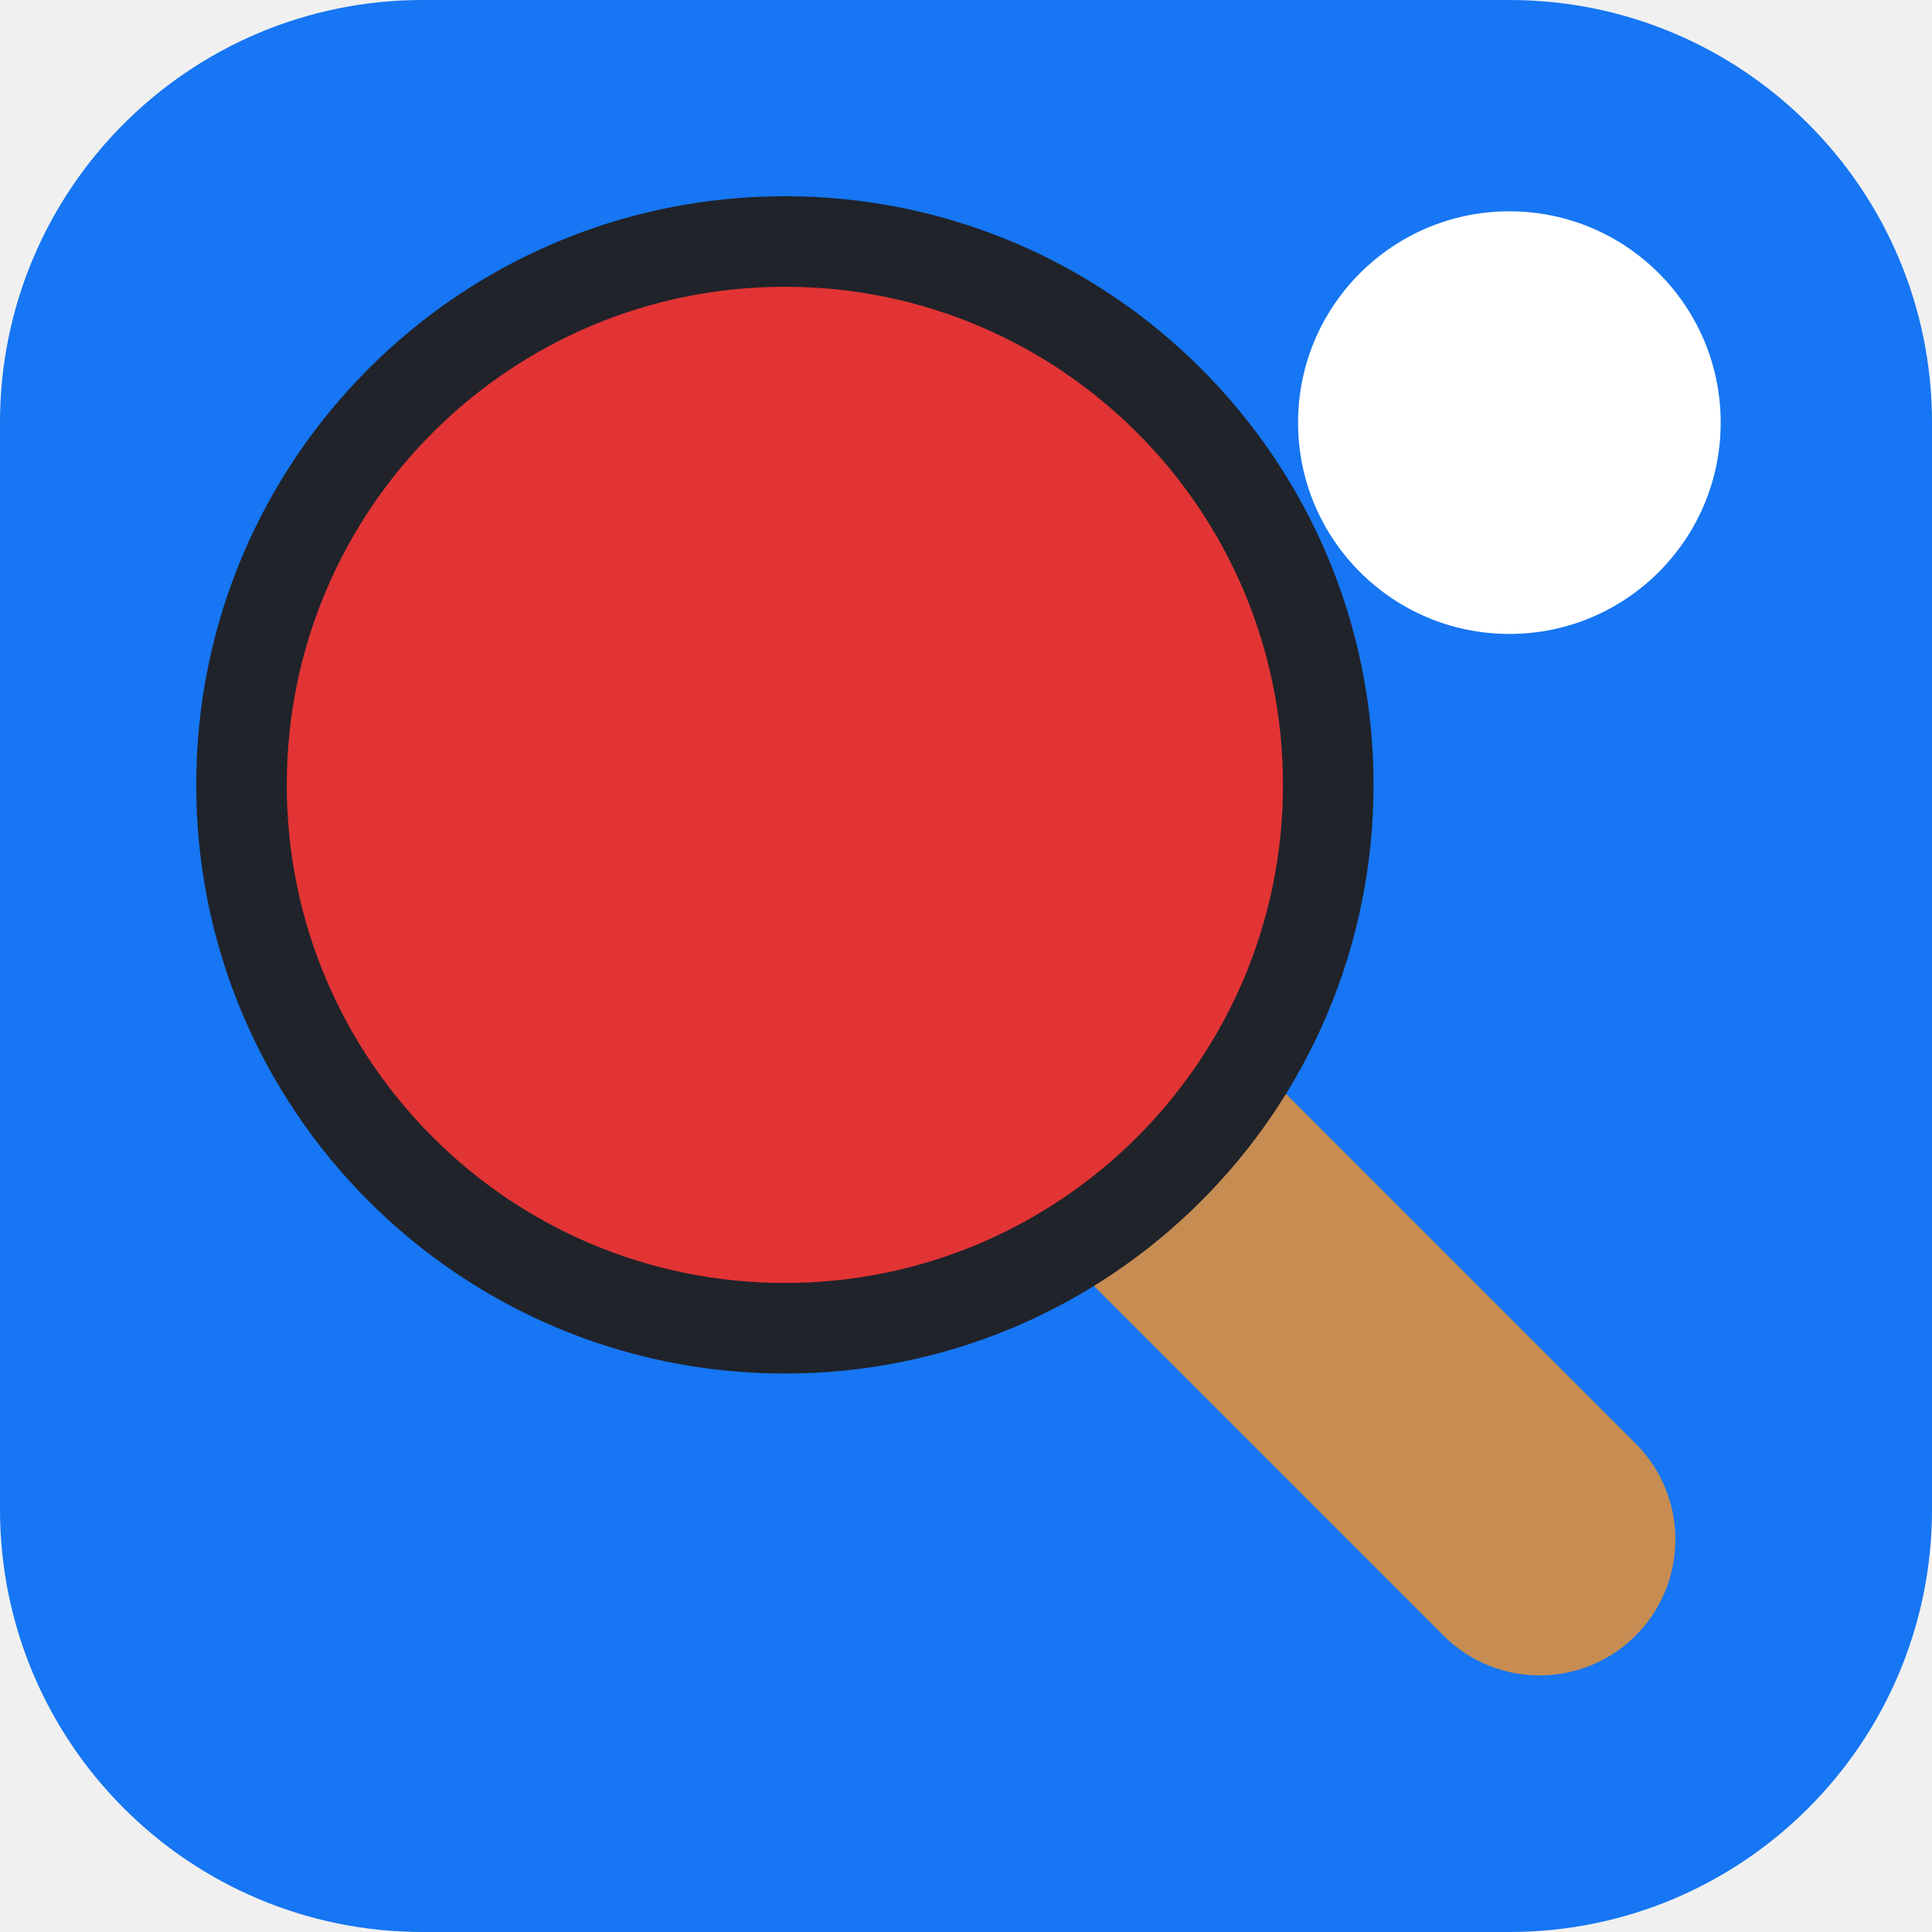
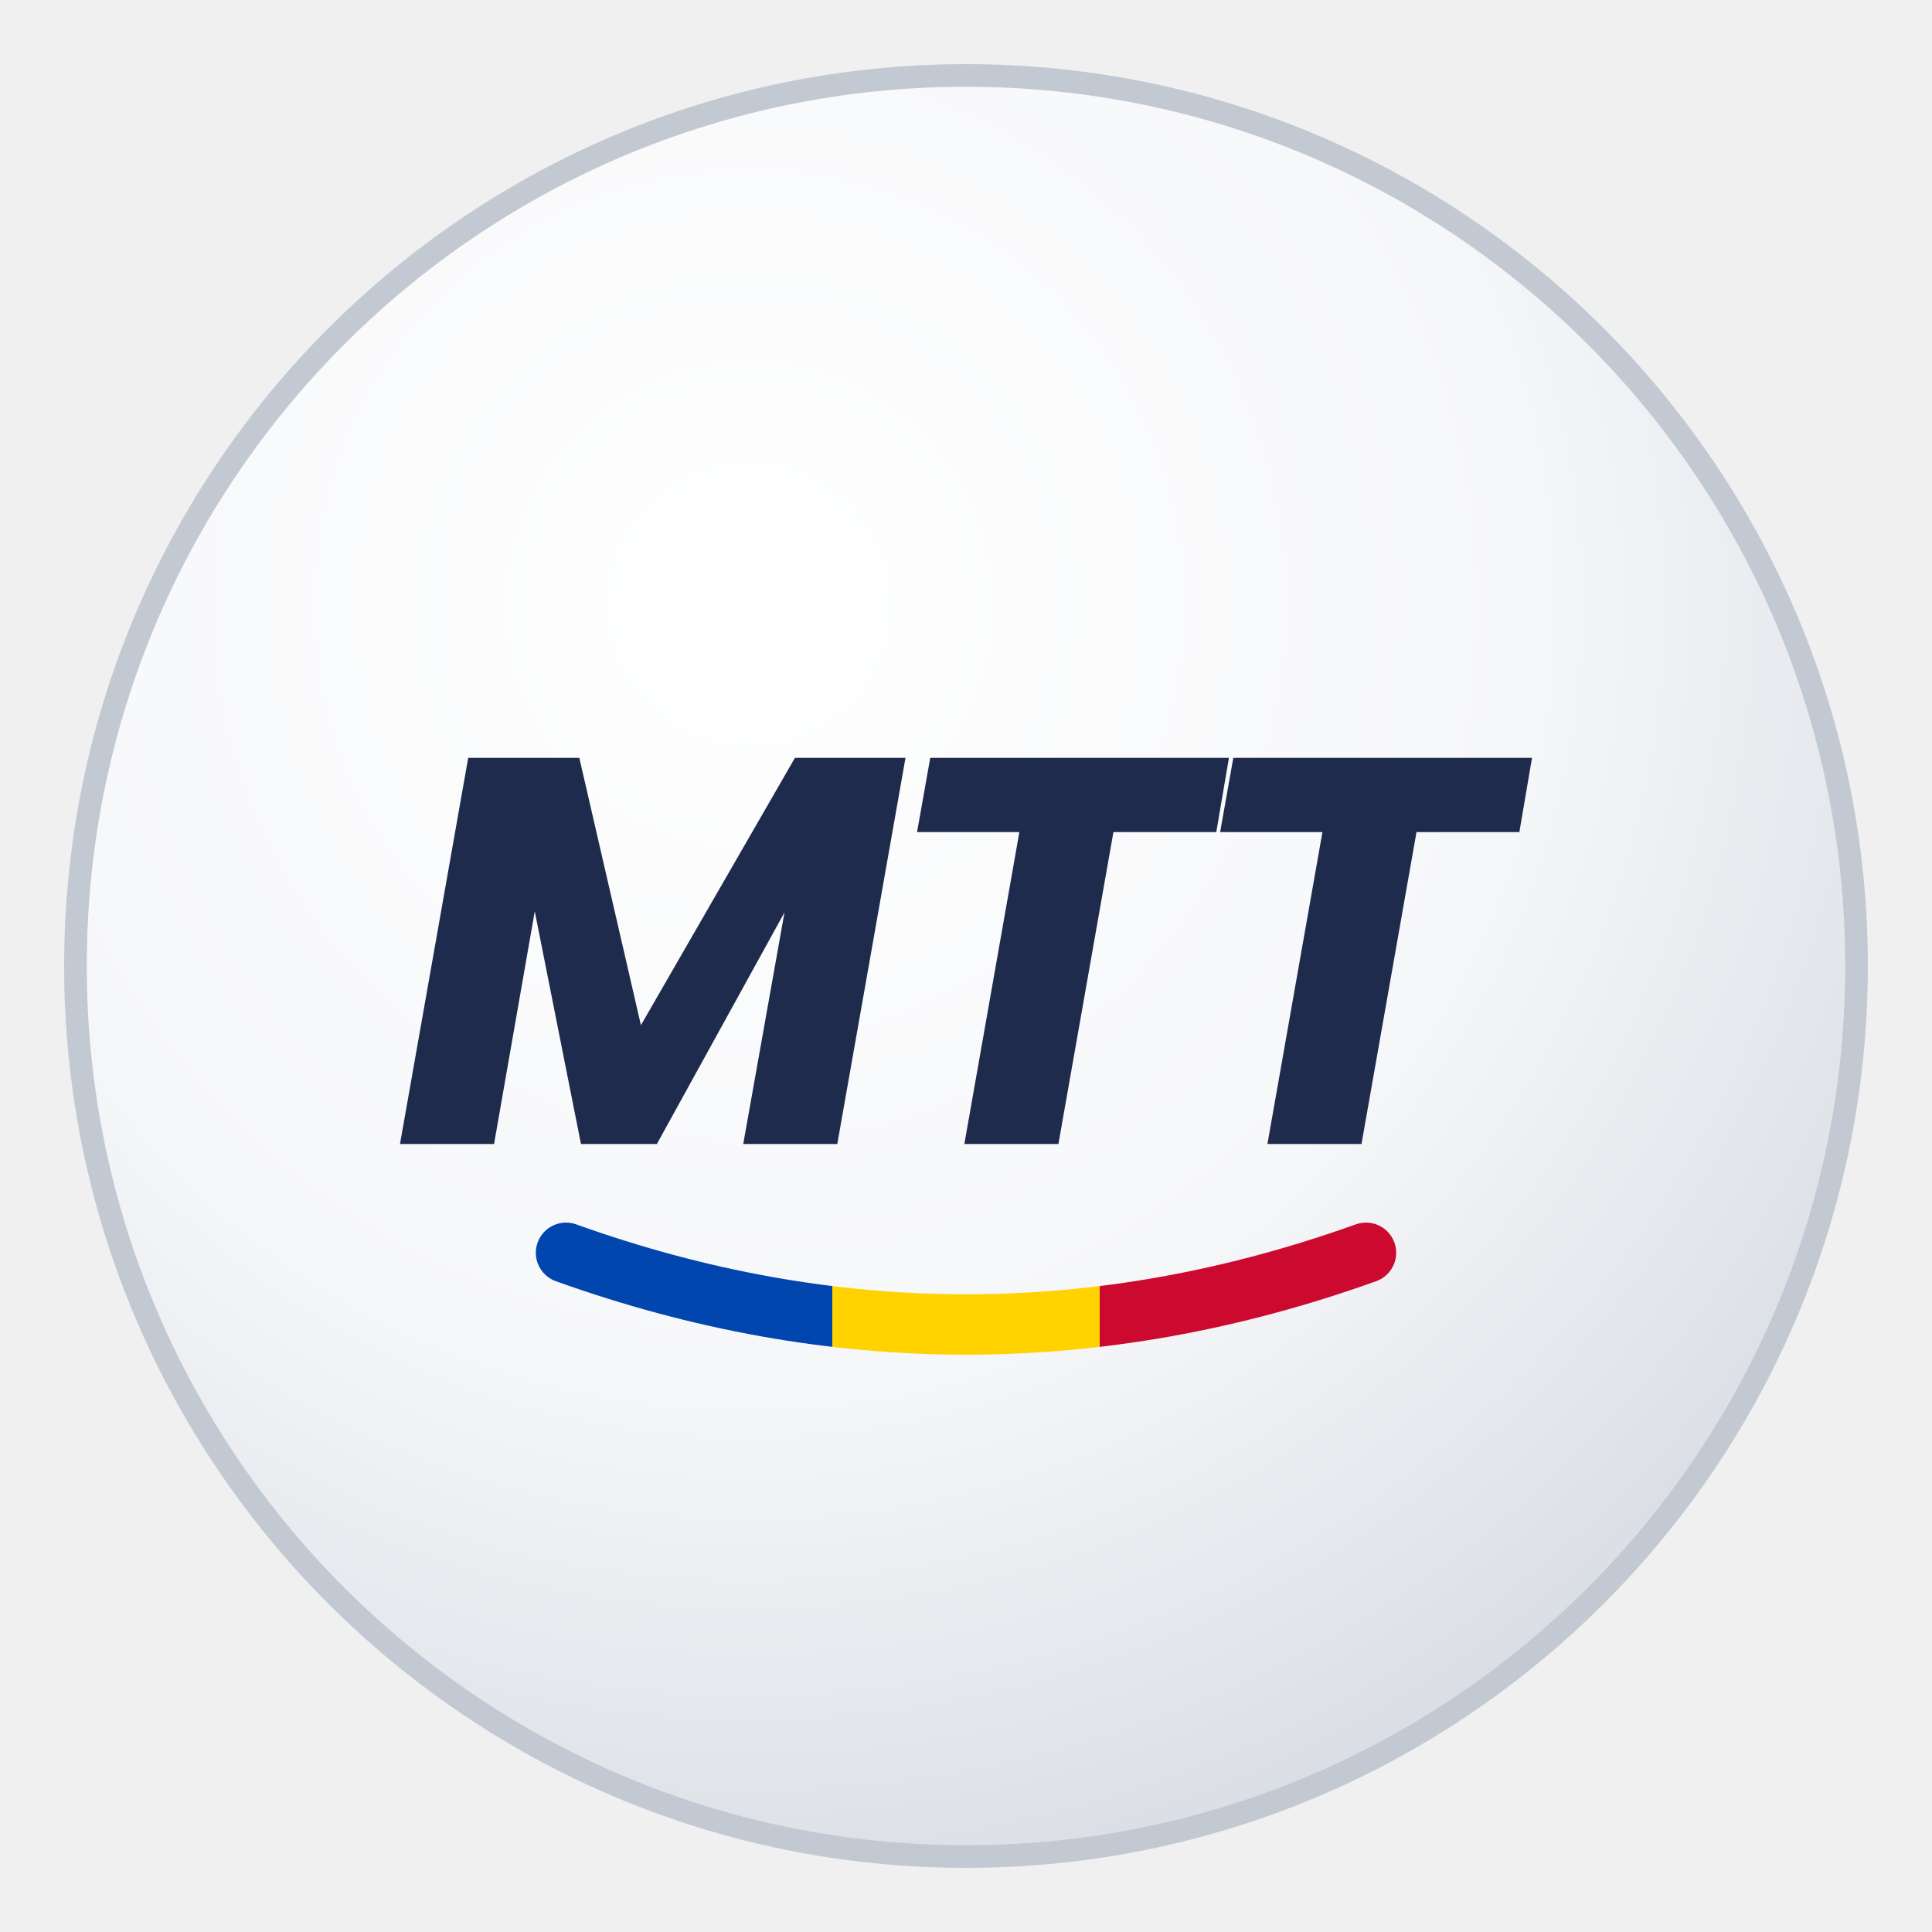
- <svg xmlns="http://www.w3.org/2000/svg" viewBox="0 0 64 64">
-   <rect width="64" height="64" rx="14" fill="#1676F3" />
-   <line x1="36" y1="36" x2="51" y2="51" stroke="#C68C52" stroke-width="9" stroke-linecap="round" />
-   <circle cx="26" cy="26" r="18" fill="#E23434" stroke="#20232A" stroke-width="3" />
-   <circle cx="50" cy="14" r="7" fill="#FFFFFF" />
+ <svg xmlns="http://www.w3.org/2000/svg" viewBox="0 0 512 512">
+   <defs>
+     <radialGradient id="ball" cx="38%" cy="30%" r="78%">
+       <stop offset="0" stop-color="#FFFFFF" />
+       <stop offset="0.55" stop-color="#F6F7F9" />
+       <stop offset="1" stop-color="#D5DAE1" />
+     </radialGradient>
+     <linearGradient id="md" gradientUnits="userSpaceOnUse" x1="150" y1="0" x2="362" y2="0">
+       <stop offset="0" stop-color="#0046AE" />
+       <stop offset="0.333" stop-color="#0046AE" />
+       <stop offset="0.333" stop-color="#FFD200" />
+       <stop offset="0.667" stop-color="#FFD200" />
+       <stop offset="0.667" stop-color="#CC092F" />
+       <stop offset="1" stop-color="#CC092F" />
+     </linearGradient>
+     <linearGradient id="bg" x1="0" y1="0" x2="0" y2="1">
+       <stop offset="0" stop-color="#14408F" />
+       <stop offset="1" stop-color="#0B2A63" />
+     </linearGradient>
+     <radialGradient id="shadow" cx="50%" cy="50%" r="50%">
+       <stop offset="0" stop-color="#000" stop-opacity="0.35" />
+       <stop offset="1" stop-color="#000" stop-opacity="0" />
+     </radialGradient>
+   </defs>
+   <circle cx="256" cy="256" r="236" fill="url(#ball)" stroke="#C3C9D2" stroke-width="6" />
+   <g>
+     <g transform="translate(104.40 303.17) scale(0.14577 -0.14577)" fill="#1E2B4D">
+       <path transform="translate(0.0 0)" d="M930 702 806 0H635L710 421L478 0H340L256 423L182 0H11L135 702H337L449 216L729 702Z" />
+       <path transform="translate(878.0 0)" d="M640 702 617 567H430L330 0H159L259 567H73L97 702Z" />
+       <path transform="translate(1429.0 0)" d="M640 702 617 567H430L330 0H159L259 567H73L97 702Z" />
+     </g>
+     <path d="M150 332 Q256 370 362 332" fill="none" stroke="url(#md)" stroke-width="16" stroke-linecap="round" />
+   </g>
</svg>
